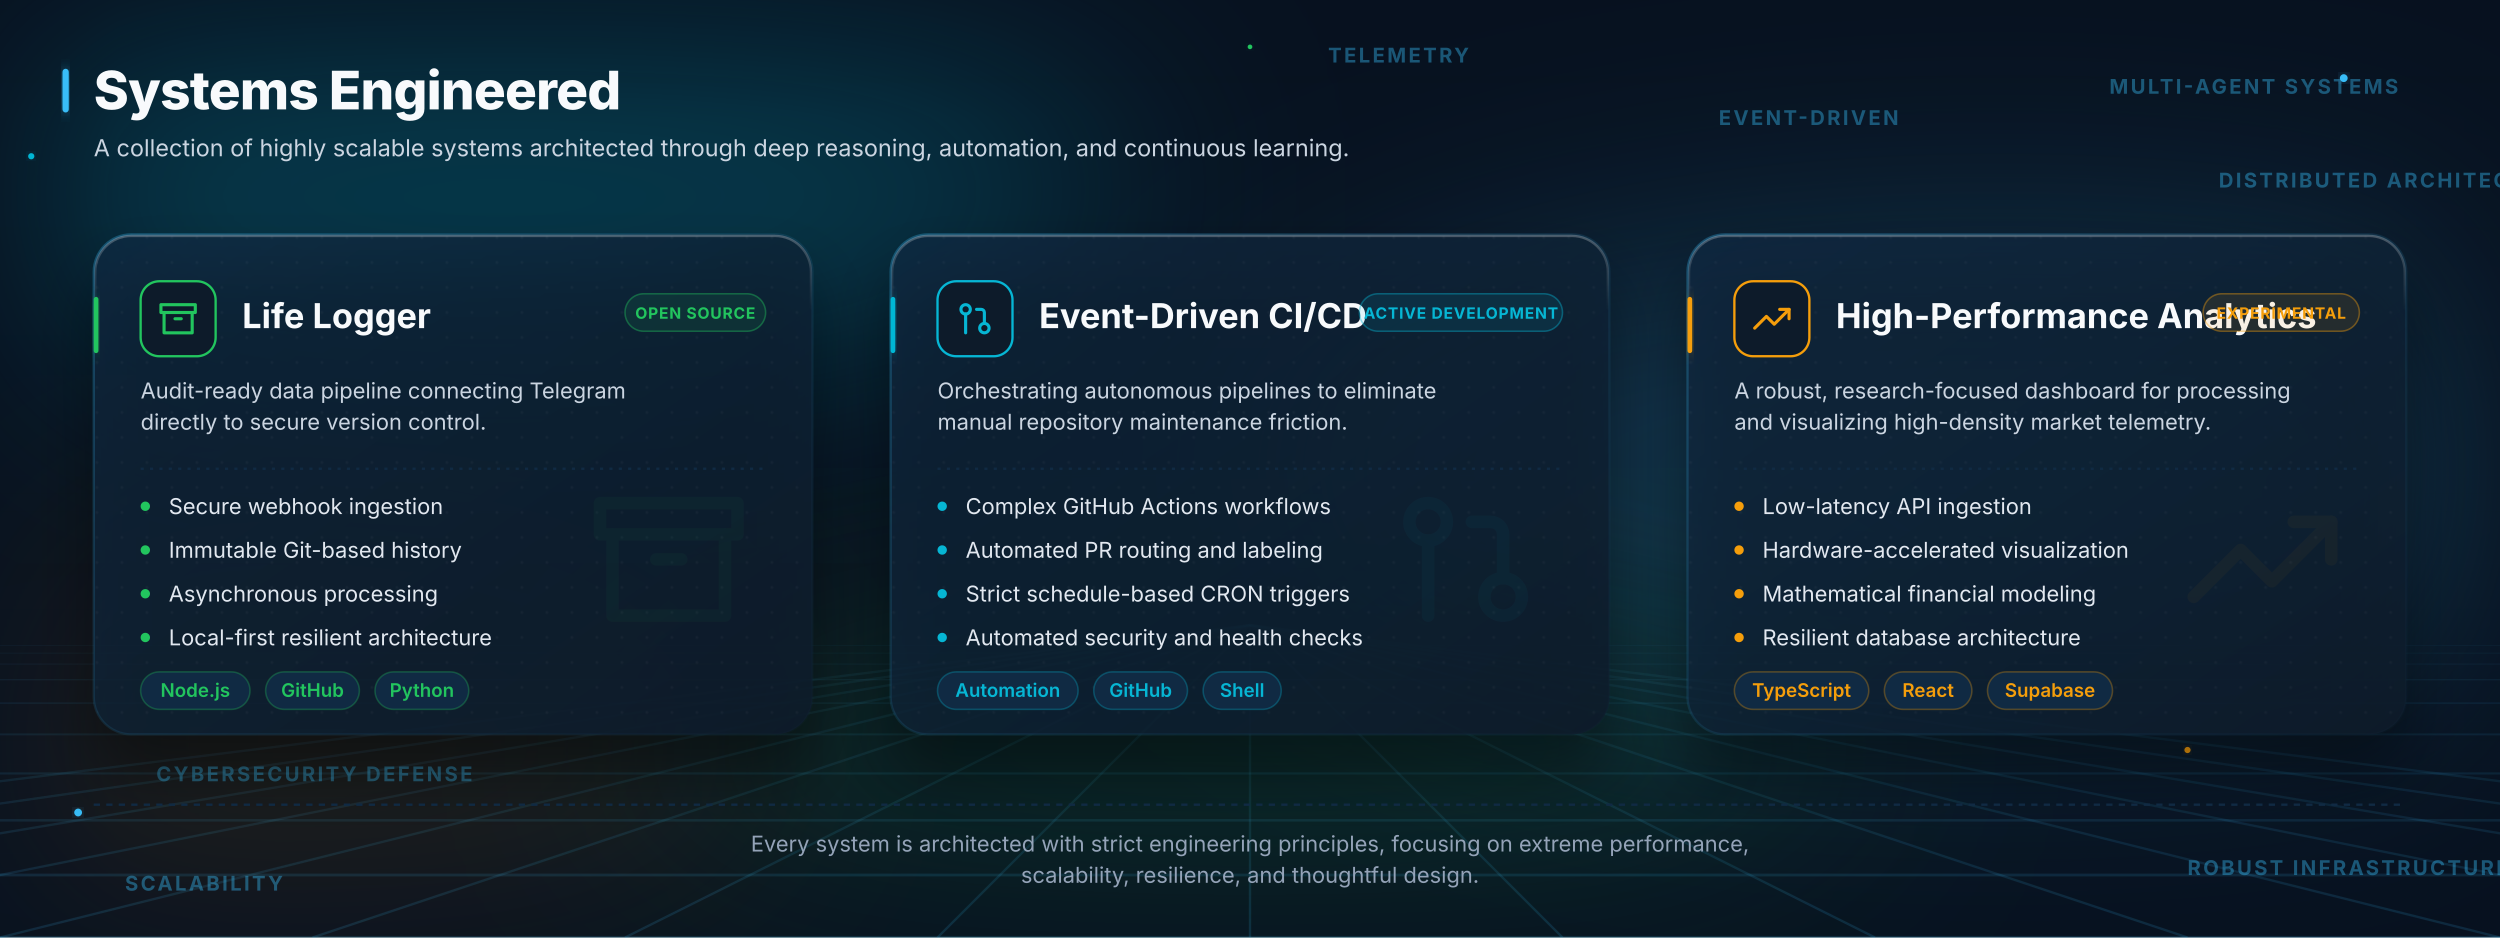
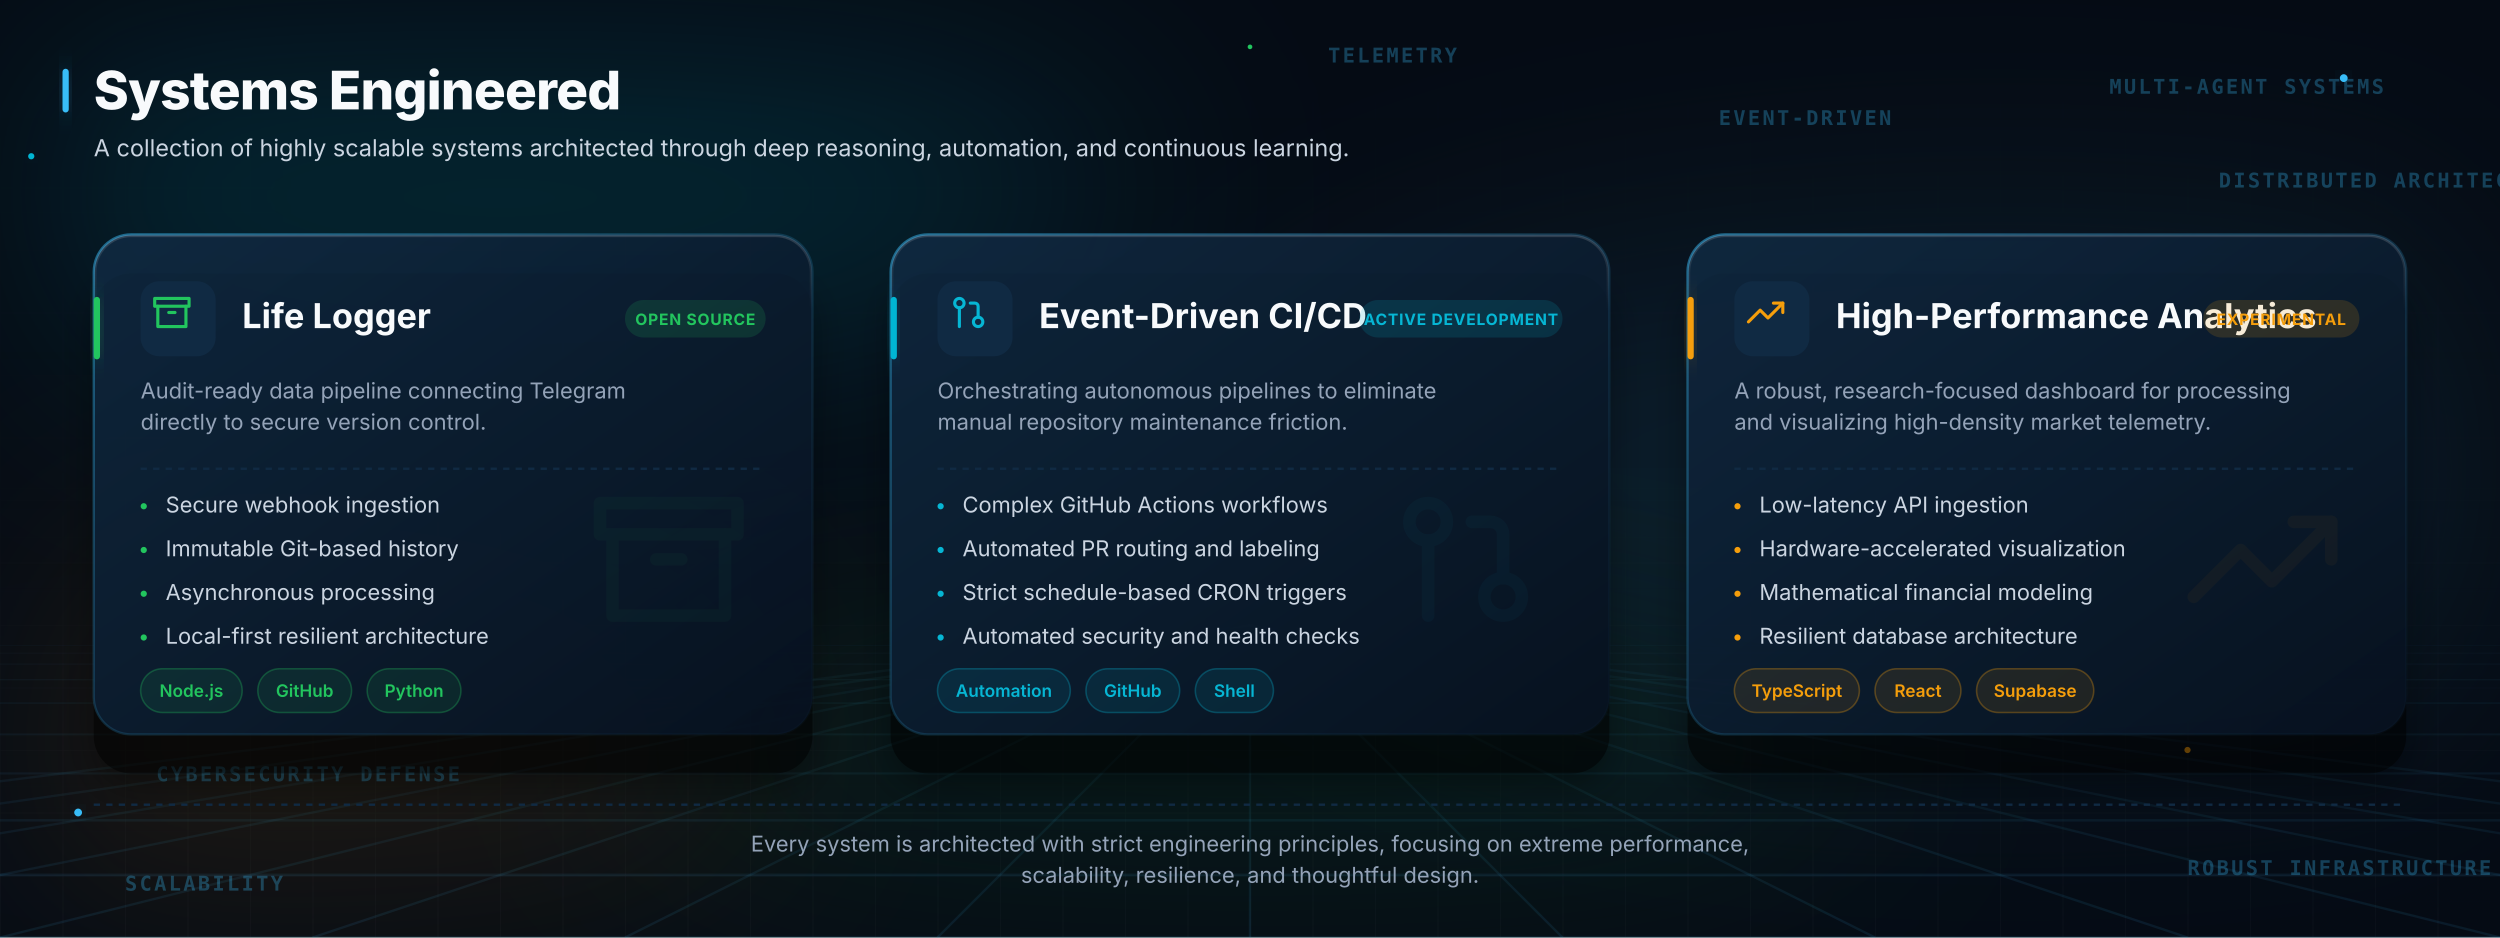
<svg xmlns="http://www.w3.org/2000/svg" viewBox="0 0 1600 600" width="1600" height="600">
  <defs>
-     <linearGradient id="bgSpace" x1="0" y1="0" x2="0" y2="1">
-       <stop offset="0%" stop-color="#07111F" stop-opacity="1" />
-       <stop offset="50%" stop-color="#07111F" stop-opacity="0.9" />
-       <stop offset="85%" stop-color="#07111F" stop-opacity="0.3" />
-       <stop offset="100%" stop-color="#07111F" stop-opacity="0.0" />
-     </linearGradient>
-     <filter id="aurora-blur" x="-50%" y="-50%" width="200%" height="200%">
+     <filter id="ds-aurora-blur" x="-50%" y="-50%" width="200%" height="200%">
      <feGaussianBlur stdDeviation="80" />
    </filter>
-     <pattern id="card-mesh" width="16" height="16" patternUnits="userSpaceOnUse">
-       <circle cx="2" cy="2" r="1" fill="#F8FAFC" opacity="0.03" />
-     </pattern>
-     <linearGradient id="pg-cardGrad" x1="0" y1="0" x2="1" y2="1">
-       <stop offset="0%" stop-color="#102A43" stop-opacity="0.65" />
-       <stop offset="100%" stop-color="#0D1B2A" stop-opacity="0.9" />
-     </linearGradient>
-     <linearGradient id="pg-cardBorder" x1="0" y1="0" x2="1" y2="1">
-       <stop offset="0%" stop-color="#38BDF8" stop-opacity="0.3" />
-       <stop offset="100%" stop-color="#102A43" stop-opacity="0.1" />
-     </linearGradient>
-     <linearGradient id="topHighlight" x1="0" y1="0" x2="0" y2="1">
-       <stop offset="0%" stop-color="#F8FAFC" stop-opacity="0.25" />
-       <stop offset="15%" stop-color="#F8FAFC" stop-opacity="0.0" />
-       <stop offset="100%" stop-color="#F8FAFC" stop-opacity="0.0" />
-     </linearGradient>
-     <filter id="card-shadow" x="-20%" y="-20%" width="140%" height="140%">
-       <feGaussianBlur stdDeviation="20" result="blur" />
-       <feColorMatrix type="matrix" values="0 0 0 0 0   0 0 0 0 0   0 0 0 0 0  0 0 0 0.6 0" />
+     <filter id="ds-shadow" x="-20%" y="-20%" width="140%" height="140%">
+       <feDropShadow dx="0" dy="8" stdDeviation="12" flood-color="#000000" flood-opacity="0.6" />
    </filter>
-     <filter id="pg-glow" x="-20%" y="-20%" width="140%" height="140%">
-       <feGaussianBlur stdDeviation="4" result="blur" />
+     <filter id="ds-glow" x="-50%" y="-50%" width="200%" height="200%">
+       <feGaussianBlur stdDeviation="8" result="blur" />
      <feMerge>
        <feMergeNode in="blur" />
        <feMergeNode in="SourceGraphic" />
      </feMerge>
    </filter>
+     <linearGradient id="ds-cardGrad" x1="0" y1="0" x2="1" y2="1">
+       <stop offset="0%" stop-color="#102A43" stop-opacity="0.85" />
+       <stop offset="100%" stop-color="#07111F" stop-opacity="0.95" />
+     </linearGradient>
+     <linearGradient id="ds-cardBorder" x1="0" y1="0" x2="1" y2="1">
+       <stop offset="0%" stop-color="#38BDF8" stop-opacity="0.5" />
+       <stop offset="100%" stop-color="#102A43" stop-opacity="0.1" />
+     </linearGradient>
+     <linearGradient id="topHighlight" x1="0" y1="0" x2="0" y2="1">
+       <stop offset="0%" stop-color="#F8FAFC" stop-opacity="0.15" />
+       <stop offset="15%" stop-color="#F8FAFC" stop-opacity="0.0" />
+       <stop offset="100%" stop-color="#F8FAFC" stop-opacity="0.0" />
+     </linearGradient>
+     <linearGradient id="bgSpace" x1="0" y1="0" x2="0" y2="1">
+       <stop offset="0%" stop-color="#050B14" stop-opacity="1" />
+       <stop offset="50%" stop-color="#050B14" stop-opacity="0.9" />
+       <stop offset="85%" stop-color="#050B14" stop-opacity="0.3" />
+       <stop offset="100%" stop-color="#050B14" stop-opacity="0.0" />
+     </linearGradient>
+     <pattern id="ds-grid" width="40" height="40" patternUnits="userSpaceOnUse">
+       <path d="M 40 0 L 0 0 0 40" fill="none" stroke="#F8FAFC" stroke-width="1" stroke-opacity="0.03" />
+     </pattern>
  </defs>
  <style>
-     @keyframes floatUp1 {
-       0%, 100% { transform: translateY(0); }
-       50% { transform: translateY(-8px); }
-     }
-     @keyframes floatUp2 {
-       0%, 100% { transform: translateY(0); }
-       50% { transform: translateY(-6px); }
-     }
-     @keyframes floatUp3 {
-       0%, 100% { transform: translateY(0); }
-       50% { transform: translateY(-10px); }
-     }
-     @keyframes borderPulse {
-       0%, 100% { stroke-opacity: 0.3; }
-       50% { stroke-opacity: 0.8; }
-     }
-     @keyframes particleDrift {
-       0% { transform: translate(0, 0); opacity: 0; }
-       20% { opacity: 0.5; }
-       80% { opacity: 0.5; }
-       100% { transform: translate(15px, -30px); opacity: 0; }
-     }
+     @keyframes floatUp1 { 0%, 100% { transform: translateY(0); } 50% { transform: translateY(-8px); } }
+     @keyframes floatUp2 { 0%, 100% { transform: translateY(0); } 50% { transform: translateY(-6px); } }
+     @keyframes floatUp3 { 0%, 100% { transform: translateY(0); } 50% { transform: translateY(-10px); } }
+     @keyframes borderPulse { 0%, 100% { stroke-opacity: 0.3; } 50% { stroke-opacity: 0.8; } }
+     @keyframes particleDrift { 0% { transform: translate(0, 0); opacity: 0; } 20% { opacity: 0.5; } 80% { opacity: 0.5; } 100% { transform: translate(15px, -30px); opacity: 0; } }
+     
    .floating-card-1 { animation: floatUp1 6s ease-in-out infinite; }
    .floating-card-2 { animation: floatUp2 7s ease-in-out infinite 1s; }
    .floating-card-3 { animation: floatUp3 8s ease-in-out infinite 2s; }
    .animated-border { animation: borderPulse 4s ease-in-out infinite; }
    .particle { animation: particleDrift linear infinite; }
  </style>
-   <rect width="1600" height="600" fill="#07111F" />
-   <g stroke="#38BDF8" stroke-opacity="0.15">
+   <rect width="1600" height="600" fill="#050B14" />
+   <rect width="1600" height="600" fill="url(#ds-grid)" />
+   <g stroke="#38BDF8" stroke-opacity="0.1">
    <line x1="0" y1="600" x2="1600" y2="600" stroke-width="2" />
    <line x1="0" y1="560" x2="1600" y2="560" stroke-width="1.8" />
    <line x1="0" y1="525" x2="1600" y2="525" stroke-width="1.6" />
    <line x1="0" y1="495" x2="1600" y2="495" stroke-width="1.4" />
    <line x1="0" y1="470" x2="1600" y2="470" stroke-width="1.2" />
    <line x1="0" y1="450" x2="1600" y2="450" stroke-width="1.0" />
    <line x1="0" y1="435" x2="1600" y2="435" stroke-width="0.8" />
    <line x1="0" y1="425" x2="1600" y2="425" stroke-width="0.6" />
    <line x1="0" y1="418" x2="1600" y2="418" stroke-width="0.5" />
    <line x1="0" y1="413" x2="1600" y2="413" stroke-width="0.4" />
    <line x1="800" y1="400" x2="800" y2="600" stroke-width="1.5" />
    <line x1="800" y1="400" x2="600" y2="600" stroke-width="1.5" />
    <line x1="800" y1="400" x2="1000" y2="600" stroke-width="1.5" />
    <line x1="800" y1="400" x2="400" y2="600" stroke-width="1.5" />
    <line x1="800" y1="400" x2="1200" y2="600" stroke-width="1.5" />
    <line x1="800" y1="400" x2="200" y2="600" stroke-width="1.5" />
    <line x1="800" y1="400" x2="1400" y2="600" stroke-width="1.5" />
    <line x1="800" y1="400" x2="0" y2="600" stroke-width="1.5" />
    <line x1="800" y1="400" x2="1600" y2="600" stroke-width="1.5" />
    <line x1="800" y1="400" x2="-200" y2="600" stroke-width="1.5" />
    <line x1="800" y1="400" x2="1800" y2="600" stroke-width="1.5" />
    <line x1="800" y1="400" x2="-400" y2="600" stroke-width="1.5" />
    <line x1="800" y1="400" x2="2000" y2="600" stroke-width="1.5" />
    <line x1="800" y1="400" x2="-600" y2="600" stroke-width="1.5" />
    <line x1="800" y1="400" x2="2200" y2="600" stroke-width="1.5" />
    <line x1="800" y1="400" x2="-800" y2="600" stroke-width="1.5" />
    <line x1="800" y1="400" x2="2400" y2="600" stroke-width="1.5" />
  </g>
  <rect width="1600" height="600" fill="url(#bgSpace)" />
-   <ellipse cx="20%" cy="20%" rx="25%" ry="20%" fill="#06B6D4" filter="url(#aurora-blur)" opacity="0.25" />
-   <ellipse cx="80%" cy="50%" rx="30%" ry="25%" fill="#38BDF8" filter="url(#aurora-blur)" opacity="0.2" />
-   <ellipse cx="50%" cy="80%" rx="25%" ry="15%" fill="#22C55E" filter="url(#aurora-blur)" opacity="0.15" />
-   <ellipse cx="10%" cy="80%" rx="20%" ry="20%" fill="#F59E0B" filter="url(#aurora-blur)" opacity="0.1" />
-   <g font-family="system-ui, -apple-system, sans-serif" font-size="13" fill="#38BDF8" opacity="0.4" font-weight="700" letter-spacing="1.5">
+   <ellipse cx="20%" cy="20%" rx="25%" ry="20%" fill="#06B6D4" filter="url(#ds-aurora-blur)" opacity="0.15" />
+   <ellipse cx="80%" cy="50%" rx="30%" ry="25%" fill="#38BDF8" filter="url(#ds-aurora-blur)" opacity="0.1" />
+   <ellipse cx="50%" cy="80%" rx="25%" ry="15%" fill="#22C55E" filter="url(#ds-aurora-blur)" opacity="0.1" />
+   <ellipse cx="10%" cy="80%" rx="20%" ry="20%" fill="#F59E0B" filter="url(#ds-aurora-blur)" opacity="0.1" />
+   <g font-family="'JetBrains Mono', Consolas, monospace" font-size="13" fill="#38BDF8" opacity="0.3" font-weight="600" letter-spacing="1.5">
    <text x="1350" y="60" class="particle" style="animation-duration: 20s;">MULTI-AGENT SYSTEMS</text>
    <text x="1420" y="120" class="particle" style="animation-duration: 24s; animation-delay: 2s;">DISTRIBUTED ARCHITECTURE</text>
    <text x="1100" y="80" class="particle" style="animation-duration: 22s; animation-delay: 1s;">EVENT-DRIVEN</text>
    <text x="850" y="40" class="particle" style="animation-duration: 26s; animation-delay: 3s;">TELEMETRY</text>
    <text x="80" y="570" class="particle" style="animation-duration: 23s; animation-delay: 0s;">SCALABILITY</text>
    <text x="1400" y="560" class="particle" style="animation-duration: 25s; animation-delay: 4s;">ROBUST INFRASTRUCTURE</text>
    <text x="100" y="500" class="particle" style="animation-duration: 28s; animation-delay: 2s;">CYBERSECURITY DEFENSE</text>
  </g>
-   <circle cx="20" cy="100" r="2" fill="#06B6D4" class="particle" style="animation-duration: 9s;" filter="url(#pg-glow)" />
-   <circle cx="1500" cy="50" r="2.5" fill="#38BDF8" class="particle" style="animation-duration: 14s;" filter="url(#pg-glow)" />
-   <circle cx="800" cy="30" r="1.5" fill="#22C55E" class="particle" style="animation-duration: 11s;" filter="url(#pg-glow)" />
-   <circle cx="1400" cy="480" r="2" fill="#F59E0B" class="particle" style="animation-duration: 15s;" filter="url(#pg-glow)" />
-   <circle cx="50" cy="520" r="2.5" fill="#38BDF8" class="particle" style="animation-duration: 12s;" filter="url(#pg-glow)" />
+   <circle cx="20" cy="100" r="2" fill="#06B6D4" class="particle" style="animation-duration: 9s;" filter="url(#ds-glow)" />
+   <circle cx="1500" cy="50" r="2.5" fill="#38BDF8" class="particle" style="animation-duration: 14s;" filter="url(#ds-glow)" />
+   <circle cx="800" cy="30" r="1.5" fill="#22C55E" class="particle" style="animation-duration: 11s;" filter="url(#ds-glow)" />
+   <circle cx="1400" cy="480" r="2" fill="#F59E0B" class="particle" style="animation-duration: 15s;" filter="url(#ds-glow)" />
+   <circle cx="50" cy="520" r="2.5" fill="#38BDF8" class="particle" style="animation-duration: 12s;" filter="url(#ds-glow)" />
  <g>
-     <rect x="40" y="44" width="4" height="28" rx="2" fill="#38BDF8" filter="url(#pg-glow)" />
+     <rect x="40" y="44" width="4" height="28" rx="2" fill="#38BDF8" filter="url(#ds-glow)" />
    <text x="60" y="70" font-family="system-ui, -apple-system, sans-serif" font-size="34" font-weight="800" fill="#F8FAFC" letter-spacing="-0.5">Systems Engineered</text>
    <text x="60" y="100" font-family="system-ui, -apple-system, sans-serif" font-size="15" fill="#CBD5E1">A collection of highly scalable systems architected through deep reasoning, automation, and continuous learning.</text>
  </g>
  <g transform="translate(60, 150)">
    <g class="floating-card-1">
-       <rect x="0" y="25" width="460" height="320" rx="24" fill="#000000" filter="url(#card-shadow)" opacity="0.65" />
-       <rect x="0" y="0" width="460" height="320" rx="24" fill="url(#pg-cardGrad)" />
-       <rect x="0" y="0" width="460" height="320" rx="24" fill="url(#card-mesh)" />
-       <rect x="0" y="0" width="460" height="320" rx="24" fill="none" stroke="url(#pg-cardBorder)" stroke-width="1.5" class="animated-border" />
+       <rect x="0" y="25" width="460" height="320" rx="24" fill="#000000" filter="url(#ds-shadow)" opacity="0.6" />
+       <rect x="0" y="0" width="460" height="320" rx="24" fill="url(#ds-cardGrad)" />
+       <rect x="0" y="0" width="460" height="320" rx="24" fill="none" stroke="url(#ds-cardBorder)" stroke-width="1.5" class="animated-border" />
      <rect x="1" y="1" width="458" height="318" rx="23" fill="none" stroke="url(#topHighlight)" stroke-width="1.5" />
-       <rect x="0" y="40" width="3" height="36" rx="1.5" fill="#22C55E" filter="url(#pg-glow)" />
+       <rect x="0" y="40" width="4" height="40" rx="2" fill="#22C55E" filter="url(#ds-glow)" />
      <g transform="translate(320, 160) scale(4)" opacity="0.04" fill="none" stroke="#22C55E" stroke-width="2" stroke-linecap="round" stroke-linejoin="round">
        <polyline points="21 8 21 21 3 21 3 8" />
        <rect x="1" y="3" width="22" height="5" />
        <line x1="10" y1="12" x2="14" y2="12" />
      </g>
-       <rect x="30" y="30" width="48" height="48" rx="12" fill="#0D1B2A" stroke="#22C55E" stroke-width="1.5" />
-       <g transform="translate(42, 42)" fill="none" stroke="#22C55E" stroke-width="2" stroke-linecap="round" stroke-linejoin="round">
+       <rect x="30" y="30" width="48" height="48" rx="12" fill="#102A43" />
+       <g transform="translate(38, 38)" fill="none" stroke="#22C55E" stroke-width="2" stroke-linecap="round" stroke-linejoin="round">
        <polyline points="21 8 21 21 3 21 3 8" />
        <rect x="1" y="3" width="22" height="5" />
        <line x1="10" y1="12" x2="14" y2="12" />
      </g>
      <text x="95" y="60" font-family="system-ui, -apple-system, sans-serif" font-size="22" font-weight="700" fill="#F8FAFC">Life Logger</text>
-       <rect x="340" y="38" width="90" height="24" rx="12" fill="#22C55E" fill-opacity="0.1" stroke="#22C55E" stroke-opacity="0.4" />
-       <text x="385" y="54" font-family="system-ui, -apple-system, sans-serif" font-size="10" fill="#22C55E" text-anchor="middle" font-weight="700" letter-spacing="0.5">OPEN SOURCE</text>
-       <text x="30" y="105" font-family="system-ui, -apple-system, sans-serif" font-size="14" fill="#CBD5E1">Audit-ready data pipeline connecting Telegram</text>
-       <text x="30" y="125" font-family="system-ui, -apple-system, sans-serif" font-size="14" fill="#CBD5E1">directly to secure version control.</text>
-       <line x1="30" y1="150" x2="430" y2="150" stroke="#102A43" stroke-width="1.5" stroke-dasharray="2 4" />
-       <rect x="30" y="171" width="6" height="6" rx="3" fill="#22C55E" />
-       <text x="48" y="179" font-family="system-ui, -apple-system, sans-serif" font-size="14" fill="#E2E8F0">Secure webhook ingestion</text>
-       <rect x="30" y="199" width="6" height="6" rx="3" fill="#22C55E" />
-       <text x="48" y="207" font-family="system-ui, -apple-system, sans-serif" font-size="14" fill="#E2E8F0">Immutable Git-based history</text>
-       <rect x="30" y="227" width="6" height="6" rx="3" fill="#22C55E" />
-       <text x="48" y="235" font-family="system-ui, -apple-system, sans-serif" font-size="14" fill="#E2E8F0">Asynchronous processing</text>
-       <rect x="30" y="255" width="6" height="6" rx="3" fill="#22C55E" />
-       <text x="48" y="263" font-family="system-ui, -apple-system, sans-serif" font-size="14" fill="#E2E8F0">Local-first resilient architecture</text>
-       <g font-family="system-ui, -apple-system, sans-serif" font-size="12" font-weight="600">
-         <rect x="30" y="280" width="70" height="24" rx="12" fill="#102A43" stroke="#22C55E" stroke-opacity="0.3" />
-         <text x="65" y="296" fill="#22C55E" text-anchor="middle">Node.js</text>
-         <rect x="110" y="280" width="60" height="24" rx="12" fill="#102A43" stroke="#22C55E" stroke-opacity="0.3" />
-         <text x="140" y="296" fill="#22C55E" text-anchor="middle">GitHub</text>
-         <rect x="180" y="280" width="60" height="24" rx="12" fill="#102A43" stroke="#22C55E" stroke-opacity="0.3" />
-         <text x="210" y="296" fill="#22C55E" text-anchor="middle">Python</text>
+       <rect x="340" y="42" width="90" height="24" rx="12" fill="#22C55E" fill-opacity="0.15" />
+       <text x="385" y="58" font-family="system-ui, -apple-system, sans-serif" font-size="10" fill="#22C55E" text-anchor="middle" font-weight="700" letter-spacing="0.5">OPEN SOURCE</text>
+       <text x="30" y="105" font-family="system-ui, -apple-system, sans-serif" font-size="14" fill="#94A3B8">Audit-ready data pipeline connecting Telegram</text>
+       <text x="30" y="125" font-family="system-ui, -apple-system, sans-serif" font-size="14" fill="#94A3B8">directly to secure version control.</text>
+       <line x1="30" y1="150" x2="430" y2="150" stroke="#102A43" stroke-width="1.5" stroke-dasharray="4 4" />
+       <rect x="30" y="172" width="4" height="4" rx="2" fill="#22C55E" />
+       <text x="46" y="178" font-family="system-ui, -apple-system, sans-serif" font-size="14" fill="#CBD5E1">Secure webhook ingestion</text>
+       <rect x="30" y="200" width="4" height="4" rx="2" fill="#22C55E" />
+       <text x="46" y="206" font-family="system-ui, -apple-system, sans-serif" font-size="14" fill="#CBD5E1">Immutable Git-based history</text>
+       <rect x="30" y="228" width="4" height="4" rx="2" fill="#22C55E" />
+       <text x="46" y="234" font-family="system-ui, -apple-system, sans-serif" font-size="14" fill="#CBD5E1">Asynchronous processing</text>
+       <rect x="30" y="256" width="4" height="4" rx="2" fill="#22C55E" />
+       <text x="46" y="262" font-family="system-ui, -apple-system, sans-serif" font-size="14" fill="#CBD5E1">Local-first resilient architecture</text>
+       <g font-family="system-ui, -apple-system, sans-serif" font-size="11" font-weight="600">
+         <rect x="30" y="278" width="65" height="28" rx="14" fill="#22C55E" fill-opacity="0.1" stroke="#22C55E" stroke-opacity="0.3" />
+         <text x="62.5" y="296" fill="#22C55E" text-anchor="middle">Node.js</text>
+         <rect x="105" y="278" width="60" height="28" rx="14" fill="#22C55E" fill-opacity="0.1" stroke="#22C55E" stroke-opacity="0.3" />
+         <text x="135" y="296" fill="#22C55E" text-anchor="middle">GitHub</text>
+         <rect x="175" y="278" width="60" height="28" rx="14" fill="#22C55E" fill-opacity="0.1" stroke="#22C55E" stroke-opacity="0.3" />
+         <text x="205" y="296" fill="#22C55E" text-anchor="middle">Python</text>
      </g>
    </g>
  </g>
  <g transform="translate(570, 150)">
    <g class="floating-card-2">
-       <rect x="0" y="25" width="460" height="320" rx="24" fill="#000000" filter="url(#card-shadow)" opacity="0.65" />
-       <rect x="0" y="0" width="460" height="320" rx="24" fill="url(#pg-cardGrad)" />
-       <rect x="0" y="0" width="460" height="320" rx="24" fill="url(#card-mesh)" />
-       <rect x="0" y="0" width="460" height="320" rx="24" fill="none" stroke="url(#pg-cardBorder)" stroke-width="1.5" class="animated-border" />
+       <rect x="0" y="25" width="460" height="320" rx="24" fill="#000000" filter="url(#ds-shadow)" opacity="0.6" />
+       <rect x="0" y="0" width="460" height="320" rx="24" fill="url(#ds-cardGrad)" />
+       <rect x="0" y="0" width="460" height="320" rx="24" fill="none" stroke="url(#ds-cardBorder)" stroke-width="1.5" class="animated-border" />
      <rect x="1" y="1" width="458" height="318" rx="23" fill="none" stroke="url(#topHighlight)" stroke-width="1.5" />
-       <rect x="0" y="40" width="3" height="36" rx="1.5" fill="#06B6D4" filter="url(#pg-glow)" />
+       <rect x="0" y="40" width="4" height="40" rx="2" fill="#06B6D4" filter="url(#ds-glow)" />
      <g transform="translate(320, 160) scale(4)" opacity="0.04" fill="none" stroke="#06B6D4" stroke-width="2" stroke-linecap="round" stroke-linejoin="round">
        <circle cx="18" cy="18" r="3" />
        <circle cx="6" cy="6" r="3" />
        <path d="M13 6h3a2 2 0 0 1 2 2v7" />
        <line x1="6" y1="9" x2="6" y2="21" />
      </g>
-       <rect x="30" y="30" width="48" height="48" rx="12" fill="#0D1B2A" stroke="#06B6D4" stroke-width="1.5" />
-       <g transform="translate(42, 42)" fill="none" stroke="#06B6D4" stroke-width="2" stroke-linecap="round" stroke-linejoin="round">
+       <rect x="30" y="30" width="48" height="48" rx="12" fill="#102A43" />
+       <g transform="translate(38, 38)" fill="none" stroke="#06B6D4" stroke-width="2" stroke-linecap="round" stroke-linejoin="round">
        <circle cx="18" cy="18" r="3" />
        <circle cx="6" cy="6" r="3" />
        <path d="M13 6h3a2 2 0 0 1 2 2v7" />
        <line x1="6" y1="9" x2="6" y2="21" />
      </g>
      <text x="95" y="60" font-family="system-ui, -apple-system, sans-serif" font-size="22" font-weight="700" fill="#F8FAFC">Event-Driven CI/CD</text>
-       <rect x="300" y="38" width="130" height="24" rx="12" fill="#06B6D4" fill-opacity="0.1" stroke="#06B6D4" stroke-opacity="0.4" />
-       <text x="365" y="54" font-family="system-ui, -apple-system, sans-serif" font-size="10" fill="#06B6D4" text-anchor="middle" font-weight="700" letter-spacing="0.5">ACTIVE DEVELOPMENT</text>
-       <text x="30" y="105" font-family="system-ui, -apple-system, sans-serif" font-size="14" fill="#CBD5E1">Orchestrating autonomous pipelines to eliminate</text>
-       <text x="30" y="125" font-family="system-ui, -apple-system, sans-serif" font-size="14" fill="#CBD5E1">manual repository maintenance friction.</text>
-       <line x1="30" y1="150" x2="430" y2="150" stroke="#102A43" stroke-width="1.5" stroke-dasharray="2 4" />
-       <rect x="30" y="171" width="6" height="6" rx="3" fill="#06B6D4" />
-       <text x="48" y="179" font-family="system-ui, -apple-system, sans-serif" font-size="14" fill="#E2E8F0">Complex GitHub Actions workflows</text>
-       <rect x="30" y="199" width="6" height="6" rx="3" fill="#06B6D4" />
-       <text x="48" y="207" font-family="system-ui, -apple-system, sans-serif" font-size="14" fill="#E2E8F0">Automated PR routing and labeling</text>
-       <rect x="30" y="227" width="6" height="6" rx="3" fill="#06B6D4" />
-       <text x="48" y="235" font-family="system-ui, -apple-system, sans-serif" font-size="14" fill="#E2E8F0">Strict schedule-based CRON triggers</text>
-       <rect x="30" y="255" width="6" height="6" rx="3" fill="#06B6D4" />
-       <text x="48" y="263" font-family="system-ui, -apple-system, sans-serif" font-size="14" fill="#E2E8F0">Automated security and health checks</text>
-       <g font-family="system-ui, -apple-system, sans-serif" font-size="12" font-weight="600">
-         <rect x="30" y="280" width="90" height="24" rx="12" fill="#102A43" stroke="#06B6D4" stroke-opacity="0.3" />
-         <text x="75" y="296" fill="#06B6D4" text-anchor="middle">Automation</text>
-         <rect x="130" y="280" width="60" height="24" rx="12" fill="#102A43" stroke="#06B6D4" stroke-opacity="0.3" />
-         <text x="160" y="296" fill="#06B6D4" text-anchor="middle">GitHub</text>
-         <rect x="200" y="280" width="50" height="24" rx="12" fill="#102A43" stroke="#06B6D4" stroke-opacity="0.3" />
-         <text x="225" y="296" fill="#06B6D4" text-anchor="middle">Shell</text>
+       <rect x="300" y="42" width="130" height="24" rx="12" fill="#06B6D4" fill-opacity="0.15" />
+       <text x="365" y="58" font-family="system-ui, -apple-system, sans-serif" font-size="10" fill="#06B6D4" text-anchor="middle" font-weight="700" letter-spacing="0.5">ACTIVE DEVELOPMENT</text>
+       <text x="30" y="105" font-family="system-ui, -apple-system, sans-serif" font-size="14" fill="#94A3B8">Orchestrating autonomous pipelines to eliminate</text>
+       <text x="30" y="125" font-family="system-ui, -apple-system, sans-serif" font-size="14" fill="#94A3B8">manual repository maintenance friction.</text>
+       <line x1="30" y1="150" x2="430" y2="150" stroke="#102A43" stroke-width="1.5" stroke-dasharray="4 4" />
+       <rect x="30" y="172" width="4" height="4" rx="2" fill="#06B6D4" />
+       <text x="46" y="178" font-family="system-ui, -apple-system, sans-serif" font-size="14" fill="#CBD5E1">Complex GitHub Actions workflows</text>
+       <rect x="30" y="200" width="4" height="4" rx="2" fill="#06B6D4" />
+       <text x="46" y="206" font-family="system-ui, -apple-system, sans-serif" font-size="14" fill="#CBD5E1">Automated PR routing and labeling</text>
+       <rect x="30" y="228" width="4" height="4" rx="2" fill="#06B6D4" />
+       <text x="46" y="234" font-family="system-ui, -apple-system, sans-serif" font-size="14" fill="#CBD5E1">Strict schedule-based CRON triggers</text>
+       <rect x="30" y="256" width="4" height="4" rx="2" fill="#06B6D4" />
+       <text x="46" y="262" font-family="system-ui, -apple-system, sans-serif" font-size="14" fill="#CBD5E1">Automated security and health checks</text>
+       <g font-family="system-ui, -apple-system, sans-serif" font-size="11" font-weight="600">
+         <rect x="30" y="278" width="85" height="28" rx="14" fill="#06B6D4" fill-opacity="0.1" stroke="#06B6D4" stroke-opacity="0.3" />
+         <text x="72.5" y="296" fill="#06B6D4" text-anchor="middle">Automation</text>
+         <rect x="125" y="278" width="60" height="28" rx="14" fill="#06B6D4" fill-opacity="0.1" stroke="#06B6D4" stroke-opacity="0.3" />
+         <text x="155" y="296" fill="#06B6D4" text-anchor="middle">GitHub</text>
+         <rect x="195" y="278" width="50" height="28" rx="14" fill="#06B6D4" fill-opacity="0.1" stroke="#06B6D4" stroke-opacity="0.3" />
+         <text x="220" y="296" fill="#06B6D4" text-anchor="middle">Shell</text>
      </g>
    </g>
  </g>
  <g transform="translate(1080, 150)">
    <g class="floating-card-3">
-       <rect x="0" y="25" width="460" height="320" rx="24" fill="#000000" filter="url(#card-shadow)" opacity="0.65" />
-       <rect x="0" y="0" width="460" height="320" rx="24" fill="url(#pg-cardGrad)" />
-       <rect x="0" y="0" width="460" height="320" rx="24" fill="url(#card-mesh)" />
-       <rect x="0" y="0" width="460" height="320" rx="24" fill="none" stroke="url(#pg-cardBorder)" stroke-width="1.5" class="animated-border" />
+       <rect x="0" y="25" width="460" height="320" rx="24" fill="#000000" filter="url(#ds-shadow)" opacity="0.6" />
+       <rect x="0" y="0" width="460" height="320" rx="24" fill="url(#ds-cardGrad)" />
+       <rect x="0" y="0" width="460" height="320" rx="24" fill="none" stroke="url(#ds-cardBorder)" stroke-width="1.5" class="animated-border" />
      <rect x="1" y="1" width="458" height="318" rx="23" fill="none" stroke="url(#topHighlight)" stroke-width="1.5" />
-       <rect x="0" y="40" width="3" height="36" rx="1.5" fill="#F59E0B" filter="url(#pg-glow)" />
+       <rect x="0" y="40" width="4" height="40" rx="2" fill="#F59E0B" filter="url(#ds-glow)" />
      <g transform="translate(320, 160) scale(4)" opacity="0.04" fill="none" stroke="#F59E0B" stroke-width="2" stroke-linecap="round" stroke-linejoin="round">
        <polyline points="23 6 13.5 15.5 8.5 10.5 1 18" />
        <polyline points="17 6 23 6 23 12" />
      </g>
-       <rect x="30" y="30" width="48" height="48" rx="12" fill="#0D1B2A" stroke="#F59E0B" stroke-width="1.5" />
-       <g transform="translate(42, 42)" fill="none" stroke="#F59E0B" stroke-width="2" stroke-linecap="round" stroke-linejoin="round">
+       <rect x="30" y="30" width="48" height="48" rx="12" fill="#102A43" />
+       <g transform="translate(38, 38)" fill="none" stroke="#F59E0B" stroke-width="2" stroke-linecap="round" stroke-linejoin="round">
        <polyline points="23 6 13.5 15.5 8.5 10.5 1 18" />
        <polyline points="17 6 23 6 23 12" />
      </g>
      <text x="95" y="60" font-family="system-ui, -apple-system, sans-serif" font-size="22" font-weight="700" fill="#F8FAFC">High-Performance Analytics</text>
-       <rect x="330" y="38" width="100" height="24" rx="12" fill="#F59E0B" fill-opacity="0.1" stroke="#F59E0B" stroke-opacity="0.4" />
-       <text x="380" y="54" font-family="system-ui, -apple-system, sans-serif" font-size="10" fill="#F59E0B" text-anchor="middle" font-weight="700" letter-spacing="0.5">EXPERIMENTAL</text>
-       <text x="30" y="105" font-family="system-ui, -apple-system, sans-serif" font-size="14" fill="#CBD5E1">A robust, research-focused dashboard for processing</text>
-       <text x="30" y="125" font-family="system-ui, -apple-system, sans-serif" font-size="14" fill="#CBD5E1">and visualizing high-density market telemetry.</text>
-       <line x1="30" y1="150" x2="430" y2="150" stroke="#102A43" stroke-width="1.5" stroke-dasharray="2 4" />
-       <rect x="30" y="171" width="6" height="6" rx="3" fill="#F59E0B" />
-       <text x="48" y="179" font-family="system-ui, -apple-system, sans-serif" font-size="14" fill="#E2E8F0">Low-latency API ingestion</text>
-       <rect x="30" y="199" width="6" height="6" rx="3" fill="#F59E0B" />
-       <text x="48" y="207" font-family="system-ui, -apple-system, sans-serif" font-size="14" fill="#E2E8F0">Hardware-accelerated visualization</text>
-       <rect x="30" y="227" width="6" height="6" rx="3" fill="#F59E0B" />
-       <text x="48" y="235" font-family="system-ui, -apple-system, sans-serif" font-size="14" fill="#E2E8F0">Mathematical financial modeling</text>
-       <rect x="30" y="255" width="6" height="6" rx="3" fill="#F59E0B" />
-       <text x="48" y="263" font-family="system-ui, -apple-system, sans-serif" font-size="14" fill="#E2E8F0">Resilient database architecture</text>
-       <g font-family="system-ui, -apple-system, sans-serif" font-size="12" font-weight="600">
-         <rect x="30" y="280" width="86" height="24" rx="12" fill="#102A43" stroke="#F59E0B" stroke-opacity="0.3" />
-         <text x="73" y="296" fill="#F59E0B" text-anchor="middle">TypeScript</text>
-         <rect x="126" y="280" width="56" height="24" rx="12" fill="#102A43" stroke="#F59E0B" stroke-opacity="0.3" />
-         <text x="154" y="296" fill="#F59E0B" text-anchor="middle">React</text>
-         <rect x="192" y="280" width="80" height="24" rx="12" fill="#102A43" stroke="#F59E0B" stroke-opacity="0.3" />
-         <text x="232" y="296" fill="#F59E0B" text-anchor="middle">Supabase</text>
+       <rect x="330" y="42" width="100" height="24" rx="12" fill="#F59E0B" fill-opacity="0.15" />
+       <text x="380" y="58" font-family="system-ui, -apple-system, sans-serif" font-size="10" fill="#F59E0B" text-anchor="middle" font-weight="700" letter-spacing="0.5">EXPERIMENTAL</text>
+       <text x="30" y="105" font-family="system-ui, -apple-system, sans-serif" font-size="14" fill="#94A3B8">A robust, research-focused dashboard for processing</text>
+       <text x="30" y="125" font-family="system-ui, -apple-system, sans-serif" font-size="14" fill="#94A3B8">and visualizing high-density market telemetry.</text>
+       <line x1="30" y1="150" x2="430" y2="150" stroke="#102A43" stroke-width="1.5" stroke-dasharray="4 4" />
+       <rect x="30" y="172" width="4" height="4" rx="2" fill="#F59E0B" />
+       <text x="46" y="178" font-family="system-ui, -apple-system, sans-serif" font-size="14" fill="#CBD5E1">Low-latency API ingestion</text>
+       <rect x="30" y="200" width="4" height="4" rx="2" fill="#F59E0B" />
+       <text x="46" y="206" font-family="system-ui, -apple-system, sans-serif" font-size="14" fill="#CBD5E1">Hardware-accelerated visualization</text>
+       <rect x="30" y="228" width="4" height="4" rx="2" fill="#F59E0B" />
+       <text x="46" y="234" font-family="system-ui, -apple-system, sans-serif" font-size="14" fill="#CBD5E1">Mathematical financial modeling</text>
+       <rect x="30" y="256" width="4" height="4" rx="2" fill="#F59E0B" />
+       <text x="46" y="262" font-family="system-ui, -apple-system, sans-serif" font-size="14" fill="#CBD5E1">Resilient database architecture</text>
+       <g font-family="system-ui, -apple-system, sans-serif" font-size="11" font-weight="600">
+         <rect x="30" y="278" width="80" height="28" rx="14" fill="#F59E0B" fill-opacity="0.1" stroke="#F59E0B" stroke-opacity="0.3" />
+         <text x="70" y="296" fill="#F59E0B" text-anchor="middle">TypeScript</text>
+         <rect x="120" y="278" width="55" height="28" rx="14" fill="#F59E0B" fill-opacity="0.1" stroke="#F59E0B" stroke-opacity="0.3" />
+         <text x="147.5" y="296" fill="#F59E0B" text-anchor="middle">React</text>
+         <rect x="185" y="278" width="75" height="28" rx="14" fill="#F59E0B" fill-opacity="0.1" stroke="#F59E0B" stroke-opacity="0.3" />
+         <text x="222.5" y="296" fill="#F59E0B" text-anchor="middle">Supabase</text>
      </g>
    </g>
  </g>
  <g>
    <line x1="60" y1="515" x2="1540" y2="515" stroke="#102A43" stroke-width="1.5" stroke-dasharray="4 4" />
    <text x="800" y="545" font-family="system-ui, -apple-system, sans-serif" font-size="14" fill="#94A3B8" text-anchor="middle">Every system is architected with strict engineering principles, focusing on extreme performance,</text>
    <text x="800" y="565" font-family="system-ui, -apple-system, sans-serif" font-size="14" fill="#94A3B8" text-anchor="middle">scalability, resilience, and thoughtful design.</text>
  </g>
</svg>
